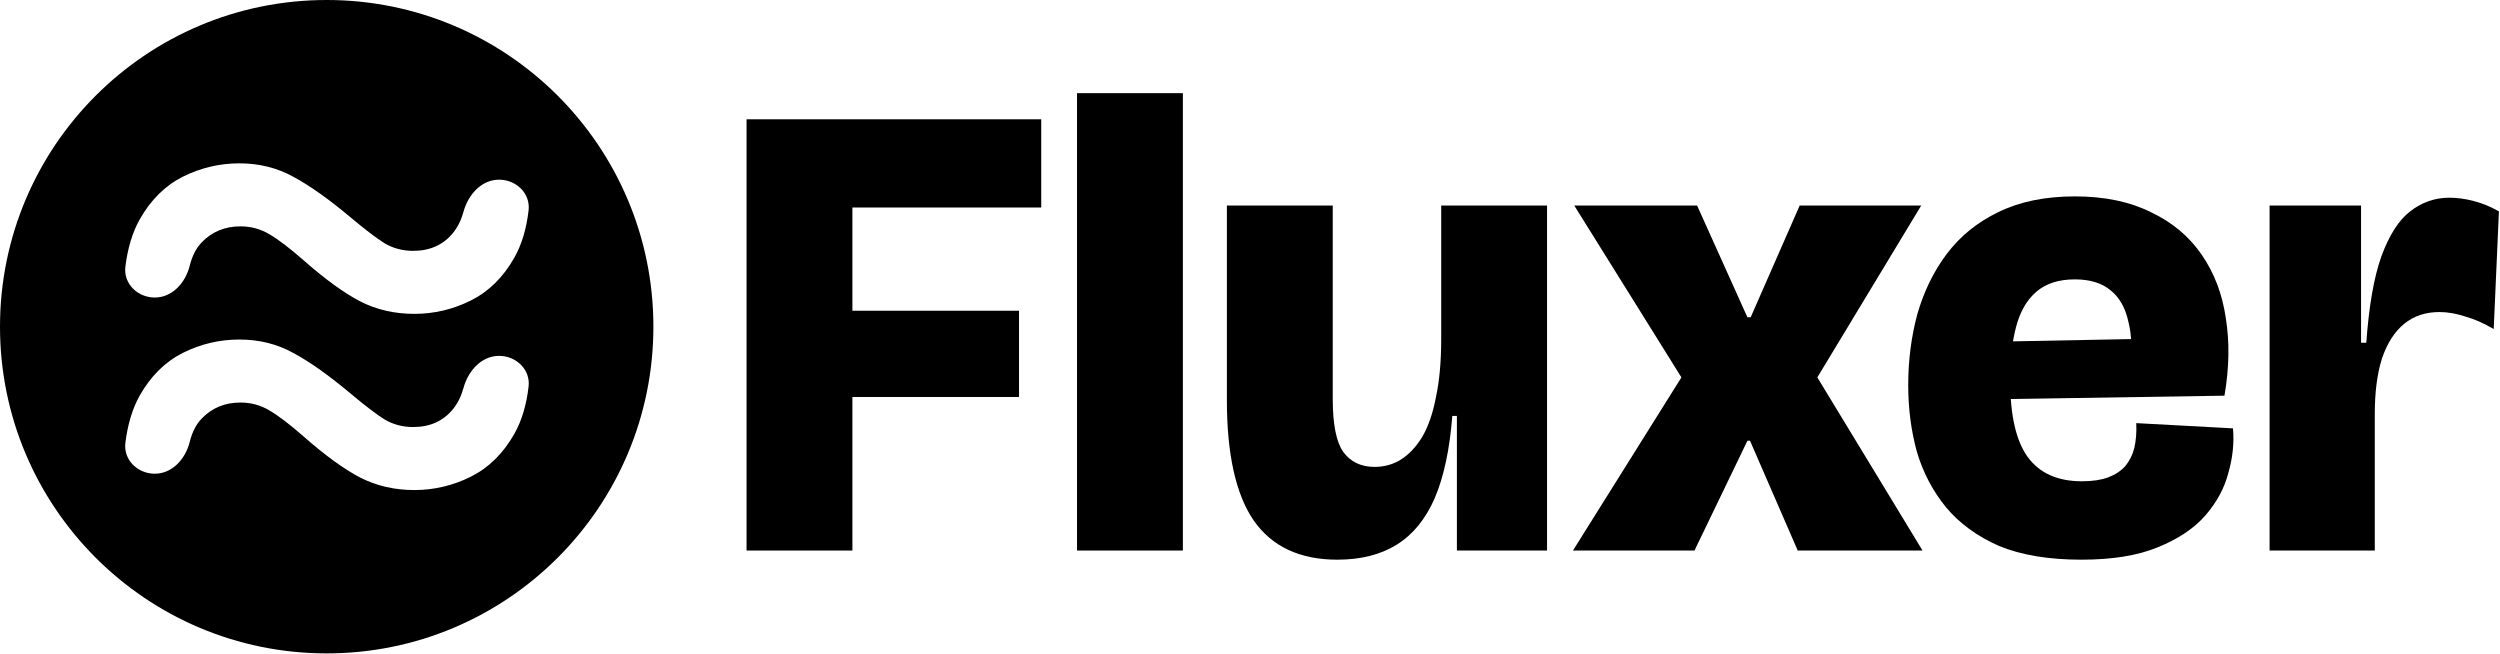
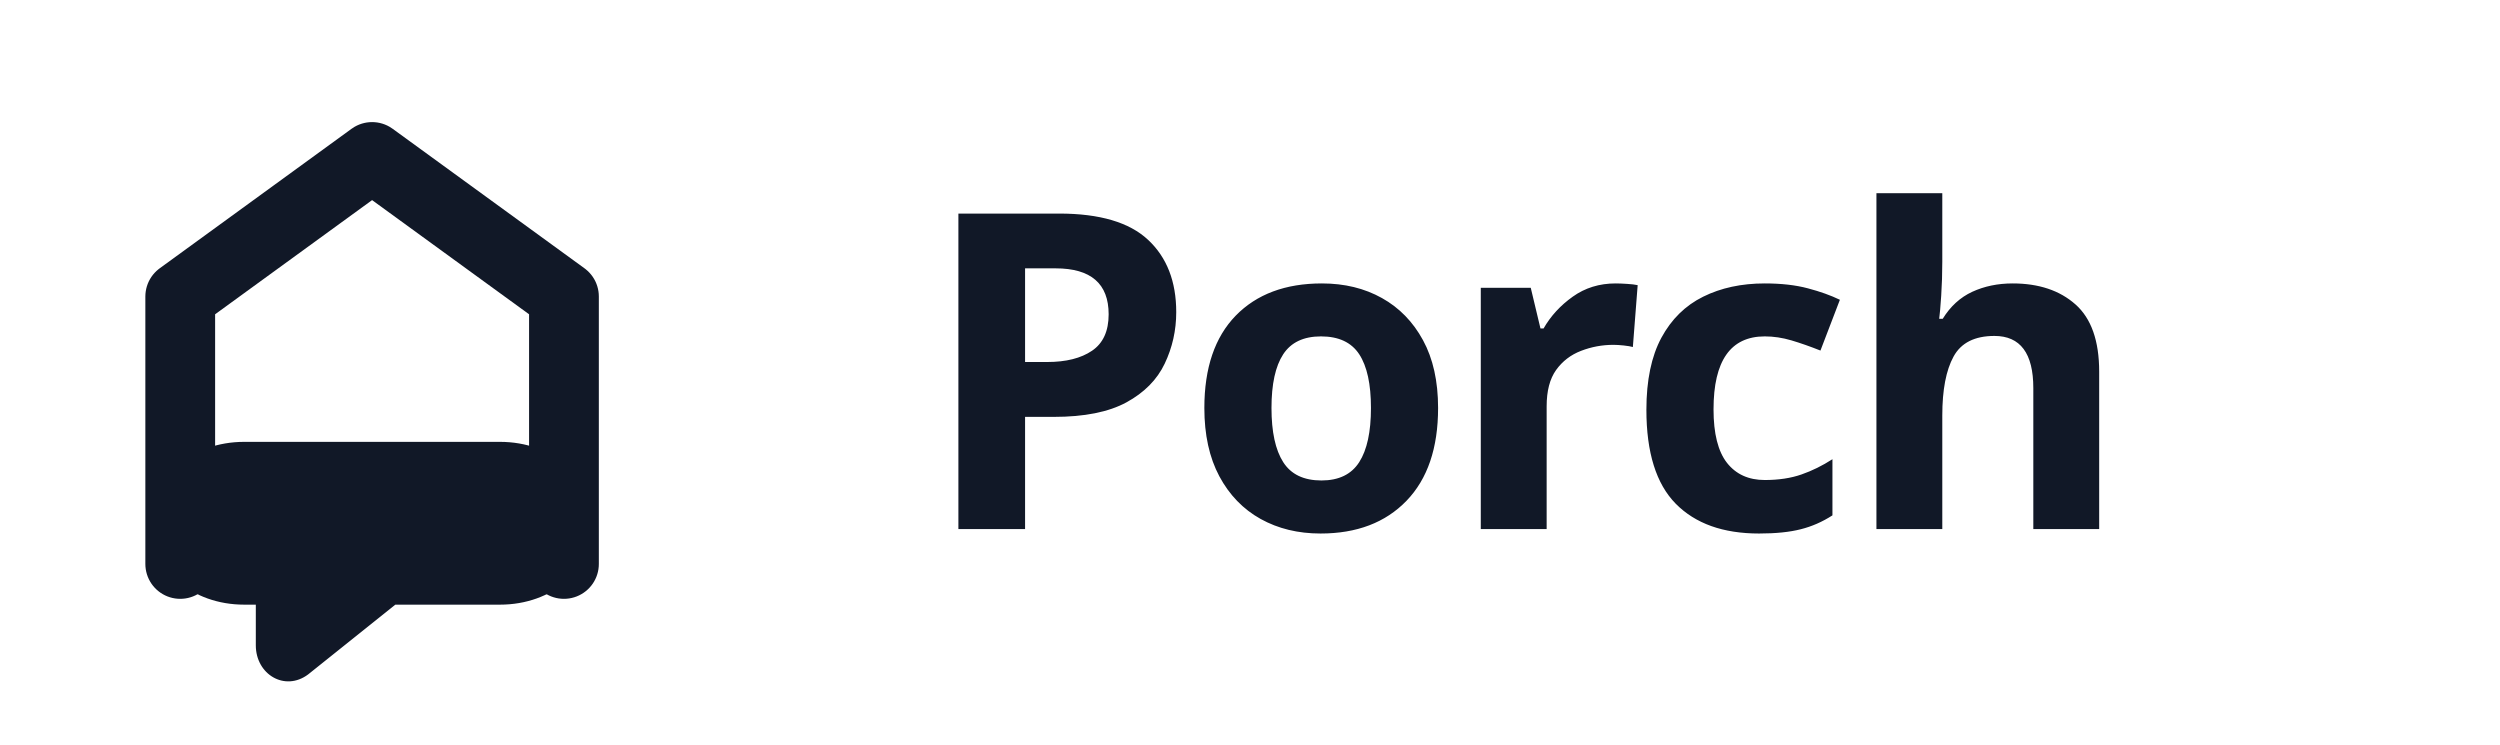
- <svg xmlns="http://www.w3.org/2000/svg" width="1959" height="512" viewBox="0 0 1959 512" fill="none">
-   <path d="M585 431.4V93.48H667.944V431.4H585ZM626.472 311.08V243.496H798.504V311.08H626.472ZM626.472 162.6V93.48H815.912V162.6H626.472Z" fill="black" />
-   <path d="M843.951 431.4V73H926.895V431.4H843.951Z" fill="black" />
-   <path d="M1047.92 438.568C1018.57 438.568 996.72 428.328 982.384 407.848C968.389 387.368 961.392 355.965 961.392 313.64V161.064H1044.34V312.616C1044.34 332.413 1047.07 346.237 1052.53 354.088C1058.33 361.939 1066.52 365.864 1077.1 365.864C1084.61 365.864 1091.44 363.987 1097.58 360.232C1104.07 356.136 1109.7 350.163 1114.48 342.312C1119.26 334.12 1122.84 323.709 1125.23 311.08C1127.96 298.451 1129.33 283.261 1129.33 265.512V161.064H1212.27V431.4H1141.62V325.928H1138.03C1135.98 352.211 1131.38 373.715 1124.21 390.44C1117.04 406.824 1107.14 418.941 1094.51 426.792C1081.88 434.643 1066.35 438.568 1047.92 438.568Z" fill="black" />
-   <path d="M1232.57 431.4L1317.56 295.72L1233.59 161.064H1329.85L1369.27 248.616H1371.83L1410.23 161.064H1505.46L1424.06 295.72L1506.49 431.4H1408.7L1371.32 345.384H1369.27L1327.8 431.4H1232.57Z" fill="black" />
-   <path d="M1630.96 438.568C1605.36 438.568 1583.86 434.984 1566.45 427.816C1549.39 420.307 1535.56 410.237 1524.98 397.608C1514.4 384.637 1506.72 369.96 1501.94 353.576C1497.5 337.192 1495.28 319.955 1495.28 301.864C1495.28 282.408 1497.67 263.805 1502.45 246.056C1507.57 228.307 1515.25 212.605 1525.49 198.952C1536.07 184.957 1549.56 174.035 1565.94 166.184C1582.67 157.992 1602.63 153.896 1625.84 153.896C1649.05 153.896 1668.85 157.992 1685.24 166.184C1701.96 174.035 1715.27 185.128 1725.17 199.464C1735.07 213.8 1741.39 230.355 1744.12 249.128C1747.19 267.901 1746.85 288.211 1743.09 310.056L1547 313.128V268.072L1679.6 265.512L1668.85 291.624C1670.9 275.923 1670.56 262.781 1667.83 252.2C1665.44 241.277 1660.83 233.085 1654 227.624C1647.18 221.821 1637.79 218.92 1625.84 218.92C1613.21 218.92 1603.15 222.163 1595.64 228.648C1588.13 235.133 1582.84 244.349 1579.76 256.296C1576.69 267.901 1575.16 281.725 1575.16 297.768C1575.16 325.416 1579.76 345.555 1588.98 358.184C1598.2 370.813 1612.36 377.128 1631.48 377.128C1639.67 377.128 1646.49 376.104 1651.96 374.056C1657.42 372.008 1661.85 369.107 1665.27 365.352C1668.68 361.256 1671.07 356.477 1672.44 351.016C1673.8 345.213 1674.31 338.728 1673.97 331.56L1749.75 335.656C1750.77 346.92 1749.58 358.525 1746.16 370.472C1743.09 382.419 1737.12 393.512 1728.24 403.752C1719.37 413.992 1706.91 422.355 1690.87 428.84C1675.17 435.325 1655.2 438.568 1630.96 438.568Z" fill="black" />
-   <path d="M1778.45 431.4V161.064H1850.13V268.584H1854.23C1856.28 239.912 1860.2 217.384 1866 201C1872.15 184.275 1879.66 172.499 1888.53 165.672C1897.75 158.504 1907.99 154.92 1919.25 154.92C1925.4 154.92 1931.71 155.773 1938.2 157.48C1945.02 159.187 1951.68 161.917 1958.16 165.672L1954.07 257.832C1946.56 253.395 1939.22 250.152 1932.05 248.104C1924.88 245.715 1918.06 244.52 1911.57 244.52C1900.65 244.52 1891.43 247.592 1883.92 253.736C1876.41 259.88 1870.61 268.925 1866.52 280.872C1862.76 292.819 1860.88 307.325 1860.88 324.392V431.4H1778.45Z" fill="black" />
-   <path d="M256 0C397.385 0 512 114.615 512 256C512 397.385 397.385 512 256 512C114.615 512 0 397.385 0 256C0 114.615 114.615 0 256 0ZM187.53 266.057C171.987 266.057 157.206 269.562 143.187 276.571C129.321 283.581 118.044 294.781 109.359 310.171C103.743 320.3 100.041 332.574 98.253 346.993C96.599 360.334 107.829 371.2 121.271 371.2C135.049 371.2 145.336 359.626 148.673 346.259C150.564 338.68 153.612 332.67 157.815 328.229C165.891 319.695 176.101 315.429 188.444 315.429C196.673 315.429 204.216 317.486 211.073 321.6C217.93 325.562 226.844 332.343 237.815 341.943C254.577 356.724 269.359 367.467 282.159 374.171C294.959 380.724 309.13 384 324.673 384C340.216 384 354.997 380.495 369.016 373.486C383.035 366.476 394.387 355.276 403.073 339.886C408.811 329.718 412.521 317.389 414.202 302.899C415.745 289.597 404.498 278.857 391.106 278.857C377.243 278.858 366.904 290.561 363.218 303.927C361.421 310.442 358.706 315.952 355.073 320.457C347.454 329.905 337.016 334.629 323.759 334.629C315.53 334.629 308.063 332.647 301.359 328.686C294.806 324.571 285.816 317.714 274.387 308.114C257.473 293.943 242.615 283.429 229.815 276.571C217.168 269.562 203.073 266.057 187.53 266.057ZM187.53 128C171.987 128 157.206 131.505 143.187 138.514C129.321 145.524 118.044 156.724 109.359 172.114C103.743 182.243 100.041 194.517 98.253 208.935C96.599 222.276 107.829 233.142 121.271 233.143C135.049 233.143 145.336 221.569 148.673 208.202C150.564 200.623 153.612 194.613 157.815 190.171C165.891 181.638 176.101 177.371 188.444 177.371C196.673 177.371 204.216 179.429 211.073 183.543C217.93 187.505 226.844 194.286 237.815 203.886C254.577 218.667 269.359 229.41 282.159 236.114C294.959 242.667 309.13 245.943 324.673 245.943C340.216 245.943 354.997 242.438 369.016 235.429C383.035 228.419 394.387 217.219 403.073 201.829C408.811 191.661 412.521 179.332 414.202 164.842C415.745 151.539 404.498 140.8 391.106 140.8C377.243 140.8 366.904 152.504 363.218 165.87C361.421 172.385 358.706 177.895 355.073 182.4C347.454 191.848 337.016 196.571 323.759 196.571C315.53 196.571 308.063 194.59 301.359 190.629C294.806 186.514 285.816 179.657 274.387 170.057C257.473 155.886 242.615 145.371 229.815 138.514C217.168 131.505 203.073 128 187.53 128Z" fill="black" />
+ <svg xmlns="http://www.w3.org/2000/svg" viewBox="0 0 430 128">
+   <path d="M31 97V51l33-24 33 24v46" fill="none" stroke="#111827" stroke-width="12" stroke-linecap="round" stroke-linejoin="round" />
+   <path d="M42 76h44c9 0 16 6 16 14s-7 14-16 14H68l-15 12c-4 3-9 0-9-5v-7h-2c-9 0-16-6-16-14s7-14 16-14Z" fill="#111827" />
+   <text x="158" y="91" fill="#111827" font-family="'IBM Plex Sans', system-ui, sans-serif" font-size="76" font-weight="700" letter-spacing="-2">Porch</text>
</svg>
